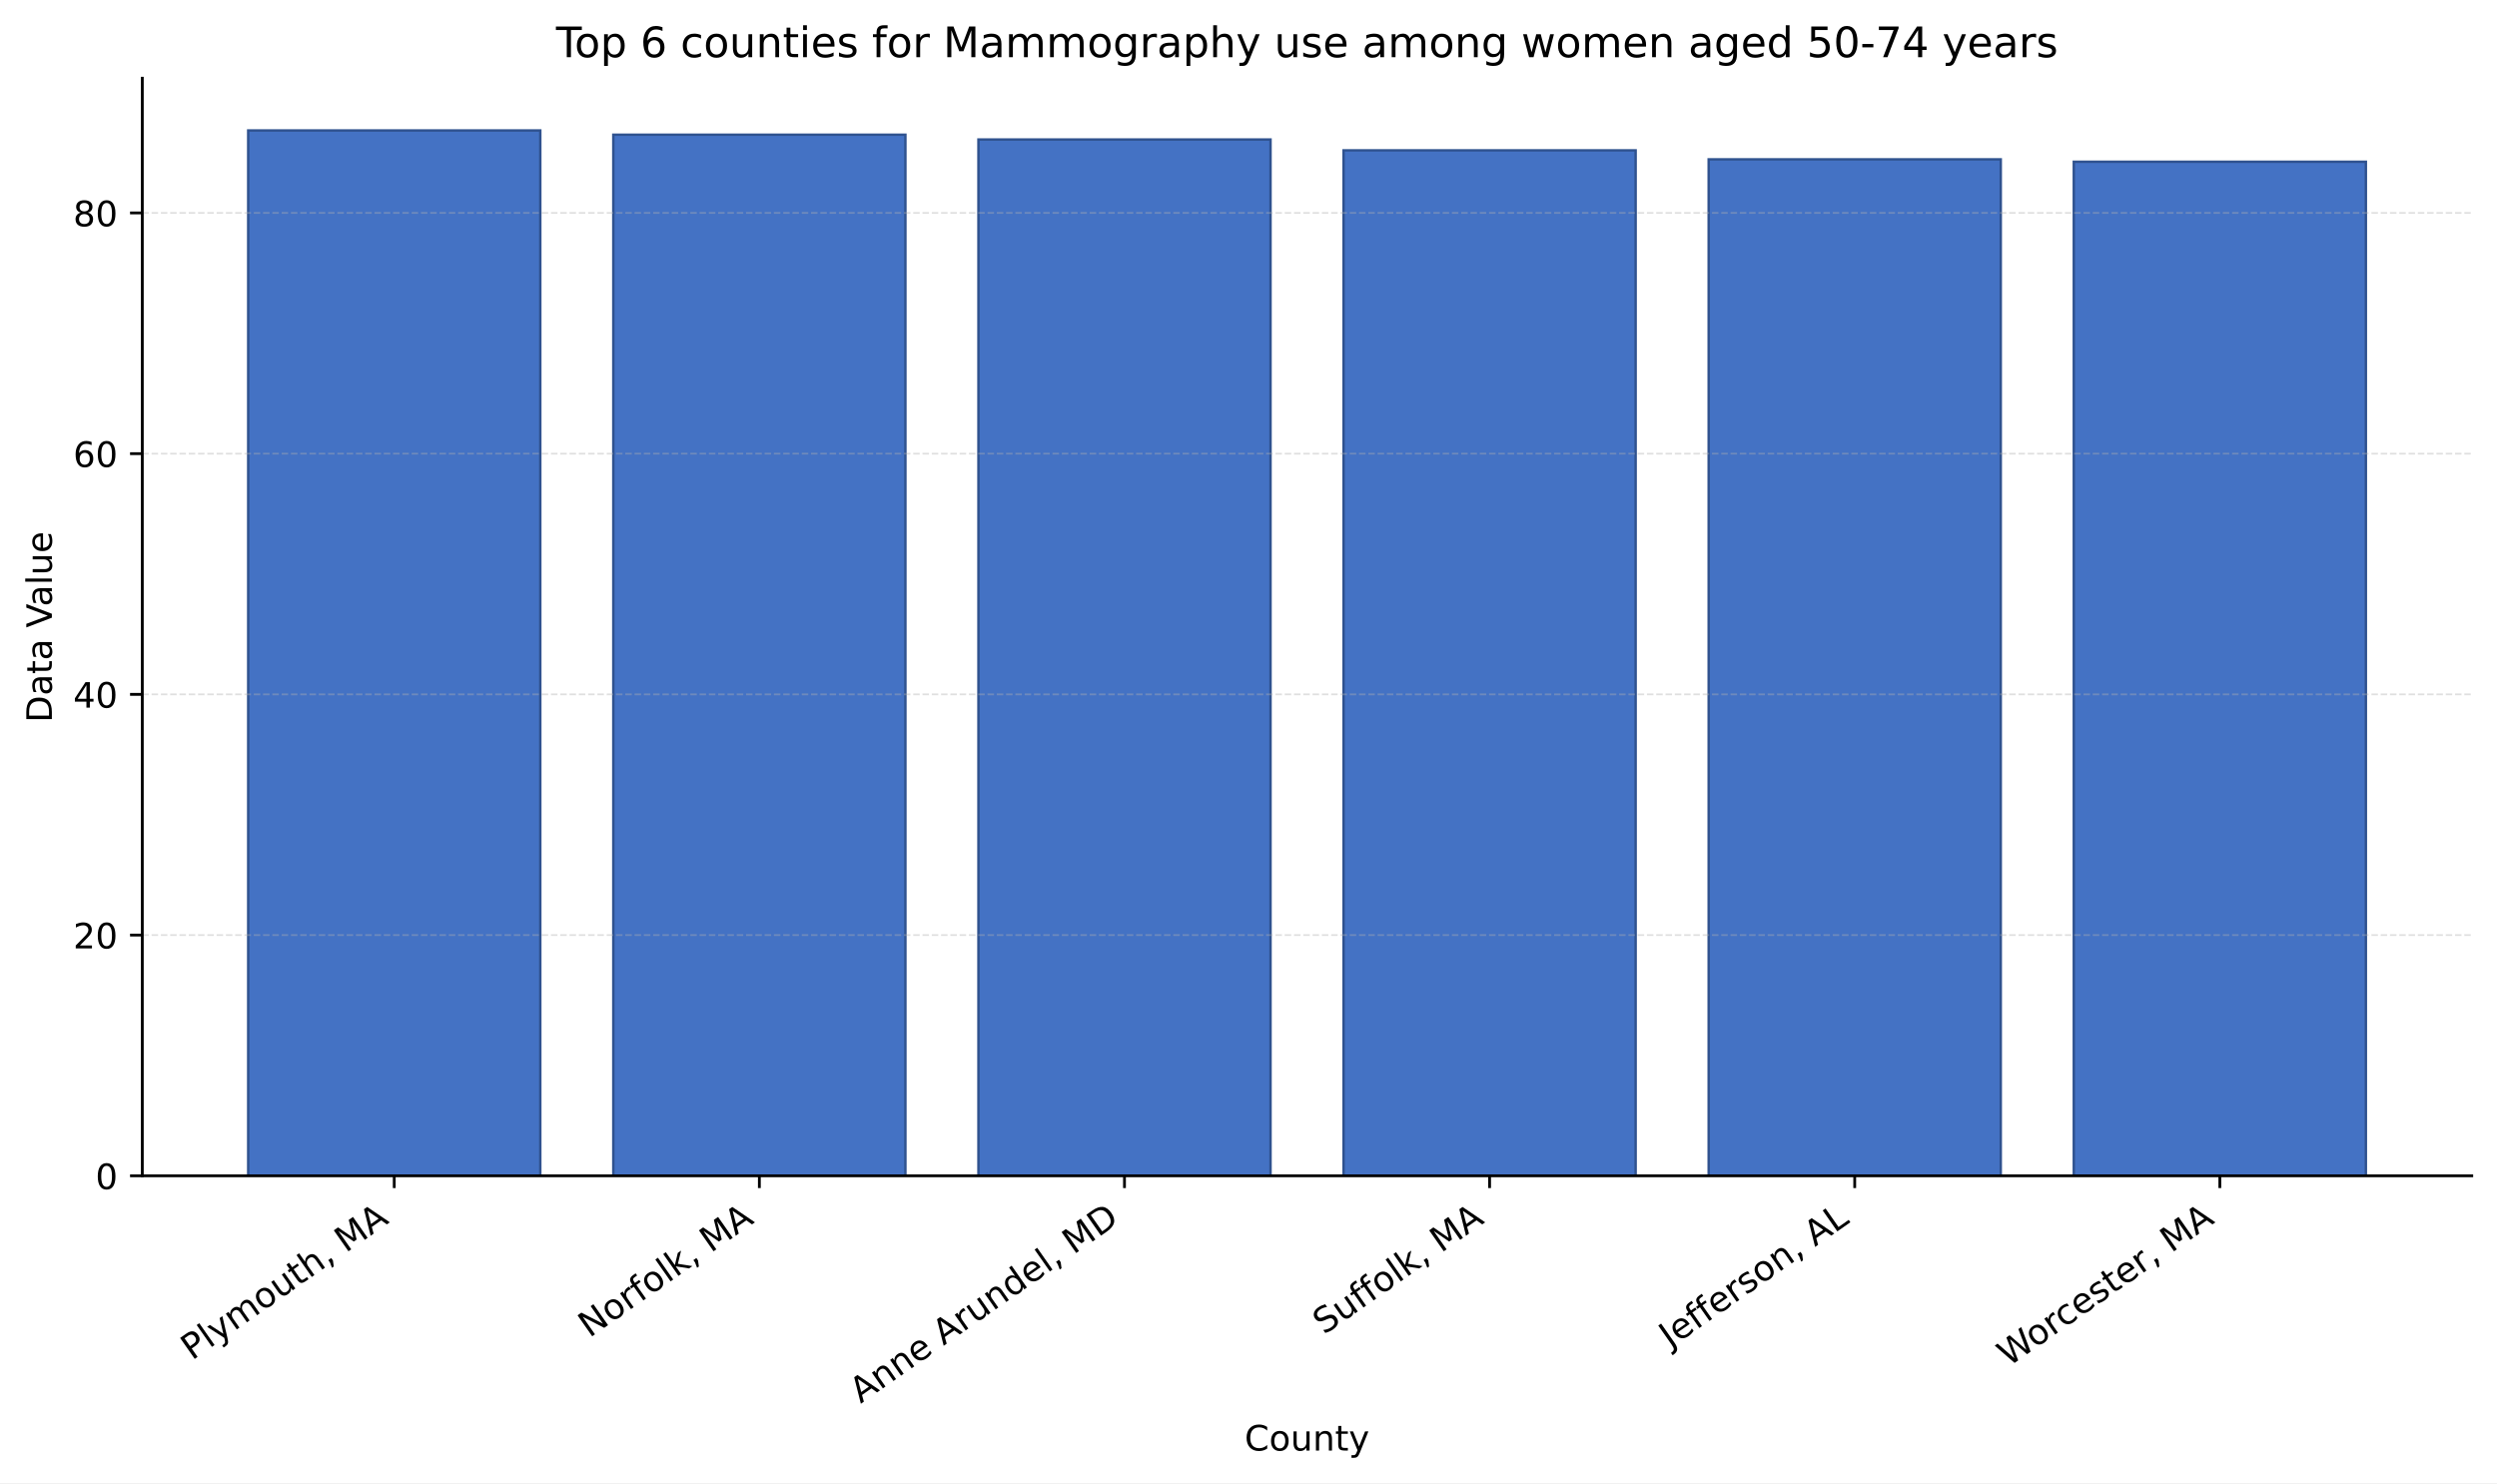
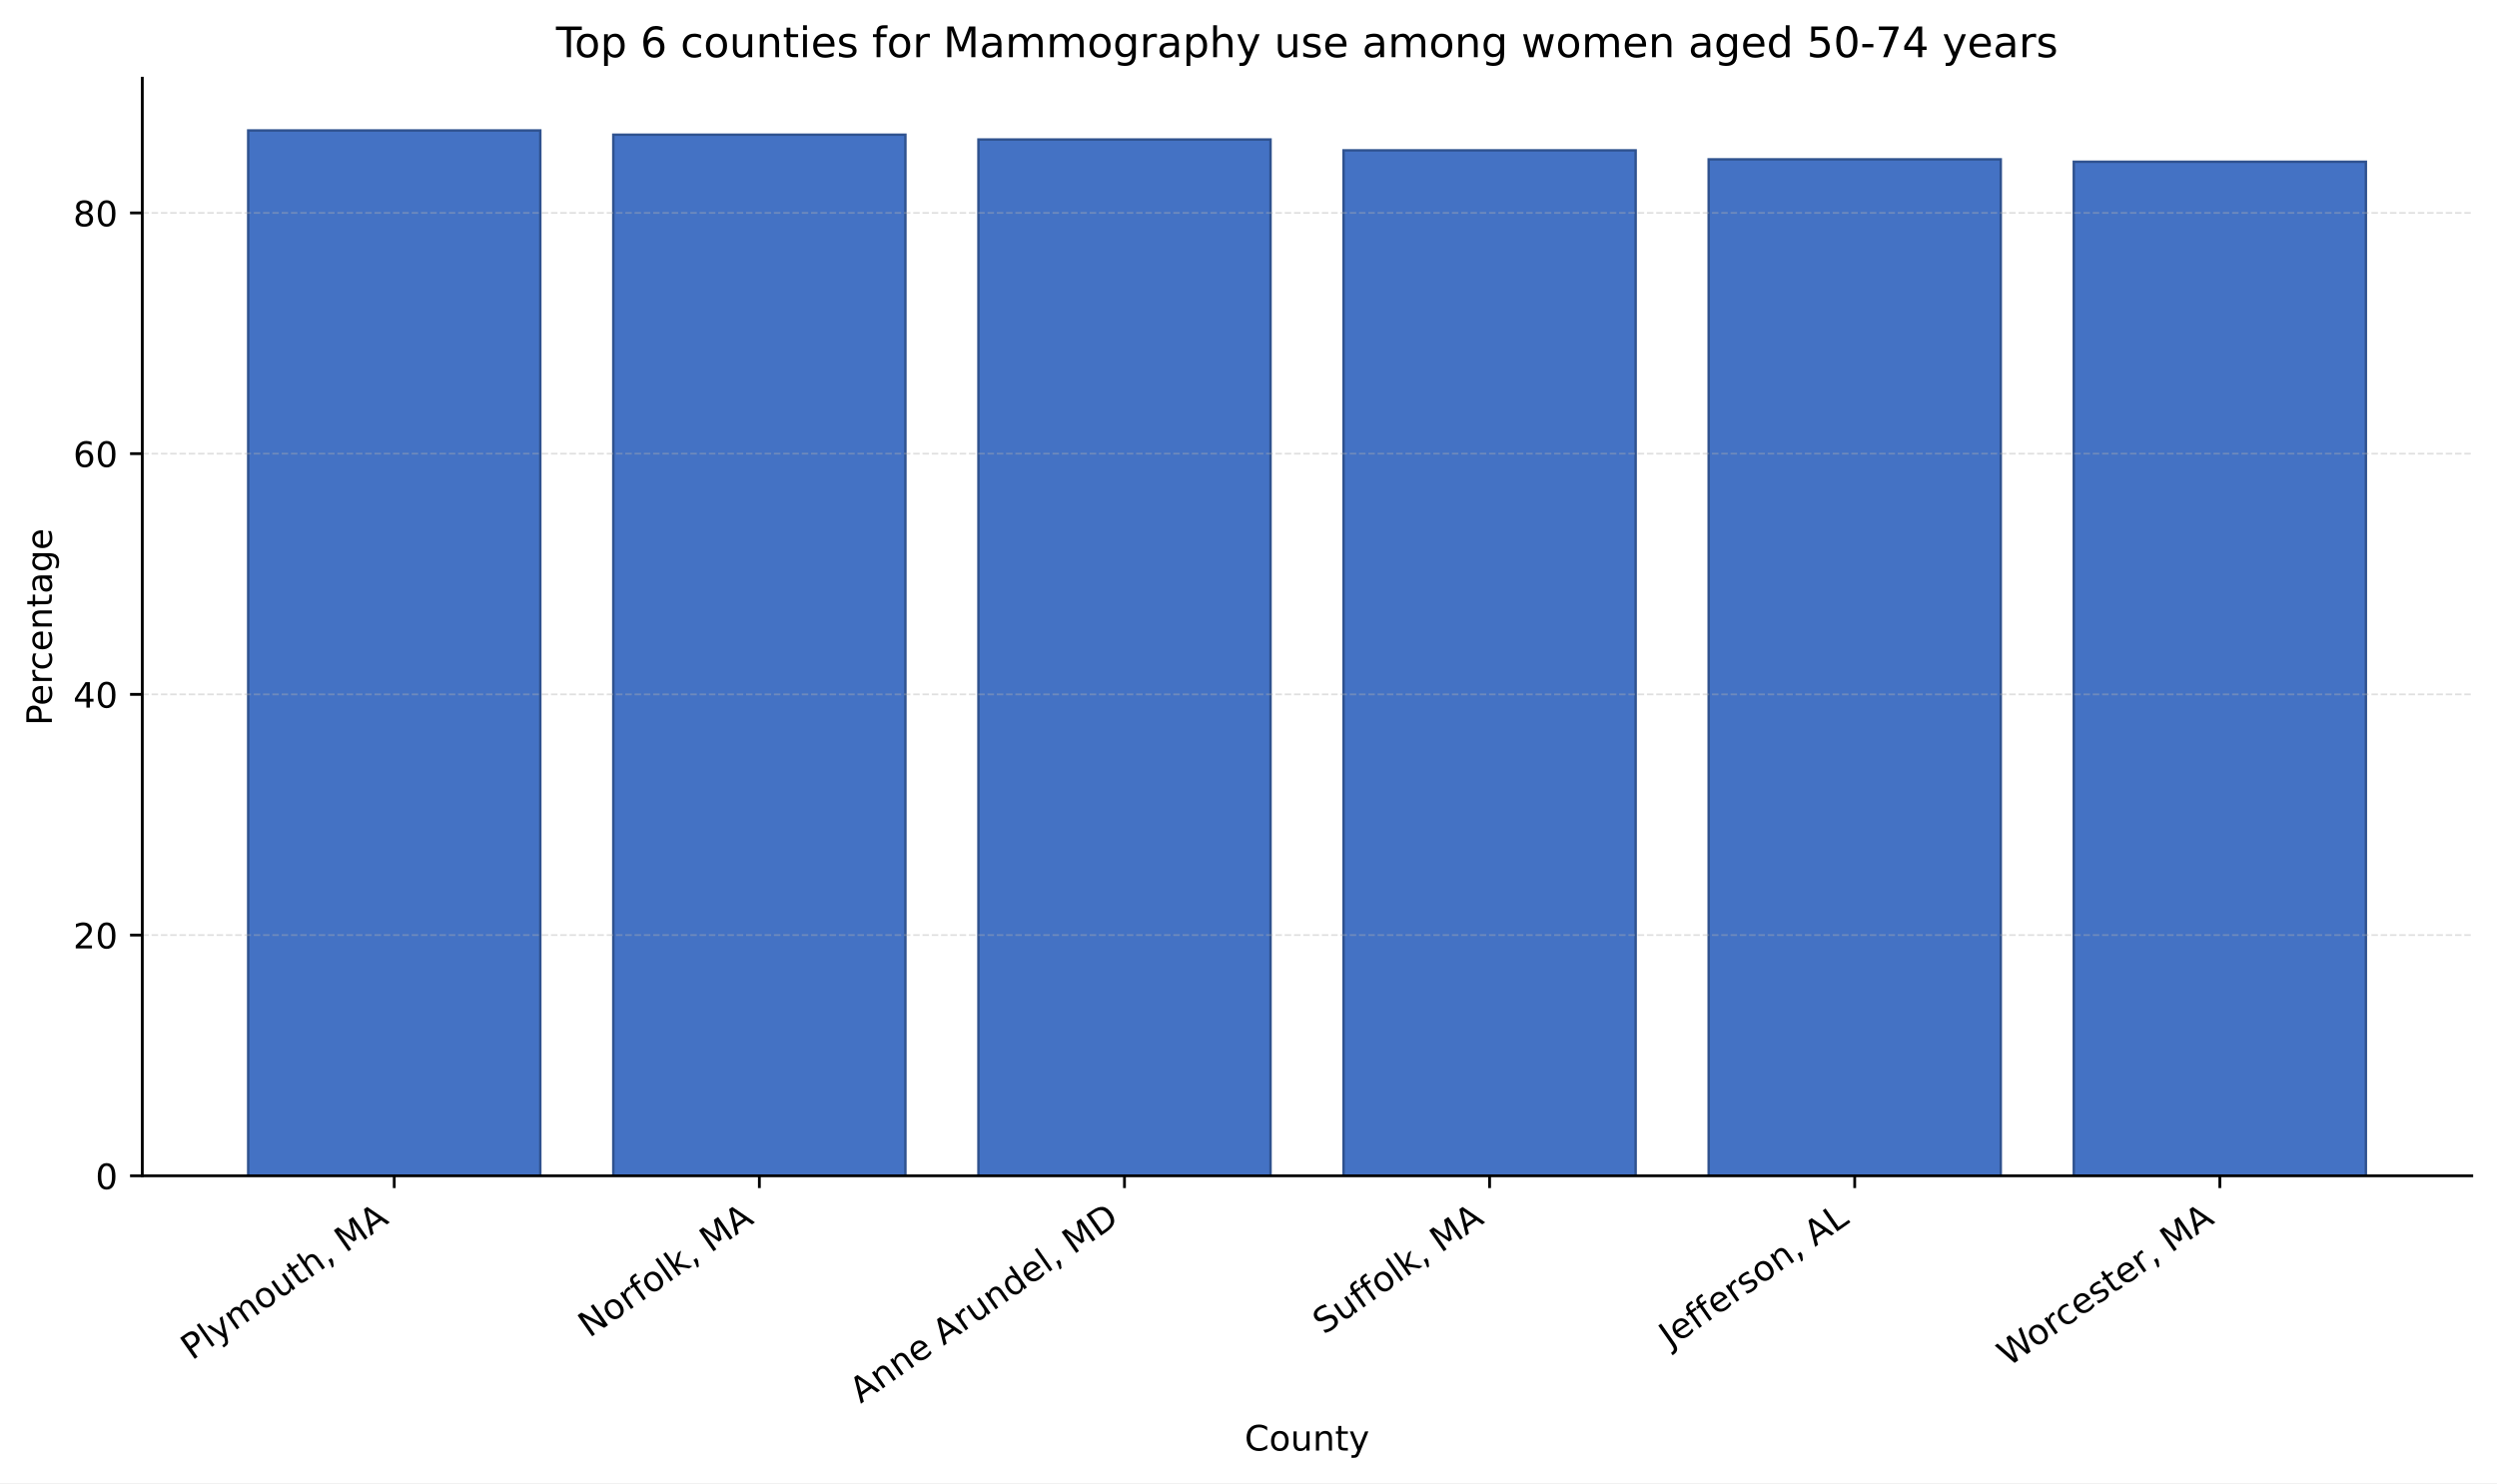
<svg xmlns="http://www.w3.org/2000/svg" xmlns:xlink="http://www.w3.org/1999/xlink" width="712.433pt" height="423.203pt" viewBox="0 0 712.433 423.203" version="1.1">
  <defs>
    <style type="text/css">*{stroke-linejoin: round; stroke-linecap: butt}</style>
  </defs>
  <g id="figure_1">
    <g id="patch_1">
      <path d="M 0 423.203  L 712.433 423.203  L 712.433 0  L 0 0  z " style="fill: #ffffff" />
    </g>
    <g id="axes_1">
      <g id="patch_2">
        <path d="M 40.603 335.524  L 705.233 335.524  L 705.233 22.318  L 40.603 22.318  z " style="fill: #ffffff" />
      </g>
      <g id="patch_3">
-         <path d="M 70.814 335.524  L 154.153 335.524  L 154.153 37.233  L 70.814 37.233  z " clip-path="url(#p10890df5ad)" style="fill: #4472c4; stroke: #2f528f; stroke-width: 0.7; stroke-linejoin: miter" />
+         <path d="M 70.814 335.524  L 154.153 335.524  L 154.153 37.233  L 70.814 37.233  z " clip-path="url(#p63ad82e904)" style="fill: #4472c4; stroke: #2f528f; stroke-width: 0.7; stroke-linejoin: miter" />
      </g>
      <g id="patch_4">
-         <path d="M 174.988 335.524  L 258.327 335.524  L 258.327 38.435  L 174.988 38.435  z " clip-path="url(#p10890df5ad)" style="fill: #4472c4; stroke: #2f528f; stroke-width: 0.7; stroke-linejoin: miter" />
+         <path d="M 174.988 335.524  L 258.327 335.524  L 258.327 38.435  L 174.988 38.435  z " clip-path="url(#p63ad82e904)" style="fill: #4472c4; stroke: #2f528f; stroke-width: 0.7; stroke-linejoin: miter" />
      </g>
      <g id="patch_5">
-         <path d="M 279.162 335.524  L 362.501 335.524  L 362.501 39.809  L 279.162 39.809  z " clip-path="url(#p10890df5ad)" style="fill: #4472c4; stroke: #2f528f; stroke-width: 0.7; stroke-linejoin: miter" />
+         <path d="M 279.162 335.524  L 362.501 335.524  L 362.501 39.809  L 279.162 39.809  z " clip-path="url(#p63ad82e904)" style="fill: #4472c4; stroke: #2f528f; stroke-width: 0.7; stroke-linejoin: miter" />
      </g>
      <g id="patch_6">
-         <path d="M 383.336 335.524  L 466.675 335.524  L 466.675 42.9  L 383.336 42.9  z " clip-path="url(#p10890df5ad)" style="fill: #4472c4; stroke: #2f528f; stroke-width: 0.7; stroke-linejoin: miter" />
+         <path d="M 383.336 335.524  L 466.675 335.524  L 466.675 42.9  L 383.336 42.9  z " clip-path="url(#p63ad82e904)" style="fill: #4472c4; stroke: #2f528f; stroke-width: 0.7; stroke-linejoin: miter" />
      </g>
      <g id="patch_7">
-         <path d="M 487.51 335.524  L 570.849 335.524  L 570.849 45.476  L 487.51 45.476  z " clip-path="url(#p10890df5ad)" style="fill: #4472c4; stroke: #2f528f; stroke-width: 0.7; stroke-linejoin: miter" />
+         <path d="M 487.51 335.524  L 570.849 335.524  L 570.849 45.476  L 487.51 45.476  z " clip-path="url(#p63ad82e904)" style="fill: #4472c4; stroke: #2f528f; stroke-width: 0.7; stroke-linejoin: miter" />
      </g>
      <g id="patch_8">
-         <path d="M 591.683 335.524  L 675.023 335.524  L 675.023 46.163  L 591.683 46.163  z " clip-path="url(#p10890df5ad)" style="fill: #4472c4; stroke: #2f528f; stroke-width: 0.7; stroke-linejoin: miter" />
+         <path d="M 591.683 335.524  L 675.023 335.524  L 675.023 46.163  L 591.683 46.163  z " clip-path="url(#p63ad82e904)" style="fill: #4472c4; stroke: #2f528f; stroke-width: 0.7; stroke-linejoin: miter" />
      </g>
      <g id="matplotlib.axis_1">
        <g id="xtick_1">
          <g id="line2d_1">
            <defs>
-               <path id="m0a471a55e9" d="M 0 0  L 0 3.5  " style="stroke: #000000; stroke-width: 0.8" />
+               <path id="mc2e331e386" d="M 0 0  L 0 3.5  " style="stroke: #000000; stroke-width: 0.8" />
            </defs>
            <g>
-               <use xlink:href="#m0a471a55e9" x="112.483" y="335.524" style="stroke: #000000; stroke-width: 0.8" />
+               <use xlink:href="#mc2e331e386" x="112.483" y="335.524" style="stroke: #000000; stroke-width: 0.8" />
            </g>
          </g>
          <g id="text_1">
            <g transform="translate(54.7637 388.329) rotate(-35) scale(0.1 -0.1)">
              <defs>
                <path id="DejaVuSans-50" d="M 1259 4147  L 1259 2394  L 2053 2394  Q 2494 2394 2734 2622  Q 2975 2850 2975 3272  Q 2975 3691 2734 3919  Q 2494 4147 2053 4147  L 1259 4147  z M 628 4666  L 2053 4666  Q 2838 4666 3239 4311  Q 3641 3956 3641 3272  Q 3641 2581 3239 2228  Q 2838 1875 2053 1875  L 1259 1875  L 1259 0  L 628 0  L 628 4666  z " transform="scale(0.015625)" />
                <path id="DejaVuSans-6c" d="M 603 4863  L 1178 4863  L 1178 0  L 603 0  L 603 4863  z " transform="scale(0.015625)" />
                <path id="DejaVuSans-79" d="M 2059 -325  Q 1816 -950 1584 -1140  Q 1353 -1331 966 -1331  L 506 -1331  L 506 -850  L 844 -850  Q 1081 -850 1212 -737  Q 1344 -625 1503 -206  L 1606 56  L 191 3500  L 800 3500  L 1894 763  L 2988 3500  L 3597 3500  L 2059 -325  z " transform="scale(0.015625)" />
                <path id="DejaVuSans-6d" d="M 3328 2828  Q 3544 3216 3844 3400  Q 4144 3584 4550 3584  Q 5097 3584 5394 3201  Q 5691 2819 5691 2113  L 5691 0  L 5113 0  L 5113 2094  Q 5113 2597 4934 2840  Q 4756 3084 4391 3084  Q 3944 3084 3684 2787  Q 3425 2491 3425 1978  L 3425 0  L 2847 0  L 2847 2094  Q 2847 2600 2669 2842  Q 2491 3084 2119 3084  Q 1678 3084 1418 2786  Q 1159 2488 1159 1978  L 1159 0  L 581 0  L 581 3500  L 1159 3500  L 1159 2956  Q 1356 3278 1631 3431  Q 1906 3584 2284 3584  Q 2666 3584 2933 3390  Q 3200 3197 3328 2828  z " transform="scale(0.015625)" />
                <path id="DejaVuSans-6f" d="M 1959 3097  Q 1497 3097 1228 2736  Q 959 2375 959 1747  Q 959 1119 1226 758  Q 1494 397 1959 397  Q 2419 397 2687 759  Q 2956 1122 2956 1747  Q 2956 2369 2687 2733  Q 2419 3097 1959 3097  z M 1959 3584  Q 2709 3584 3137 3096  Q 3566 2609 3566 1747  Q 3566 888 3137 398  Q 2709 -91 1959 -91  Q 1206 -91 779 398  Q 353 888 353 1747  Q 353 2609 779 3096  Q 1206 3584 1959 3584  z " transform="scale(0.015625)" />
                <path id="DejaVuSans-75" d="M 544 1381  L 544 3500  L 1119 3500  L 1119 1403  Q 1119 906 1312 657  Q 1506 409 1894 409  Q 2359 409 2629 706  Q 2900 1003 2900 1516  L 2900 3500  L 3475 3500  L 3475 0  L 2900 0  L 2900 538  Q 2691 219 2414 64  Q 2138 -91 1772 -91  Q 1169 -91 856 284  Q 544 659 544 1381  z M 1991 3584  L 1991 3584  z " transform="scale(0.015625)" />
                <path id="DejaVuSans-74" d="M 1172 4494  L 1172 3500  L 2356 3500  L 2356 3053  L 1172 3053  L 1172 1153  Q 1172 725 1289 603  Q 1406 481 1766 481  L 2356 481  L 2356 0  L 1766 0  Q 1100 0 847 248  Q 594 497 594 1153  L 594 3053  L 172 3053  L 172 3500  L 594 3500  L 594 4494  L 1172 4494  z " transform="scale(0.015625)" />
                <path id="DejaVuSans-68" d="M 3513 2113  L 3513 0  L 2938 0  L 2938 2094  Q 2938 2591 2744 2837  Q 2550 3084 2163 3084  Q 1697 3084 1428 2787  Q 1159 2491 1159 1978  L 1159 0  L 581 0  L 581 4863  L 1159 4863  L 1159 2956  Q 1366 3272 1645 3428  Q 1925 3584 2291 3584  Q 2894 3584 3203 3211  Q 3513 2838 3513 2113  z " transform="scale(0.015625)" />
                <path id="DejaVuSans-2c" d="M 750 794  L 1409 794  L 1409 256  L 897 -744  L 494 -744  L 750 256  L 750 794  z " transform="scale(0.015625)" />
                <path id="DejaVuSans-20" transform="scale(0.015625)" />
                <path id="DejaVuSans-4d" d="M 628 4666  L 1569 4666  L 2759 1491  L 3956 4666  L 4897 4666  L 4897 0  L 4281 0  L 4281 4097  L 3078 897  L 2444 897  L 1241 4097  L 1241 0  L 628 0  L 628 4666  z " transform="scale(0.015625)" />
                <path id="DejaVuSans-41" d="M 2188 4044  L 1331 1722  L 3047 1722  L 2188 4044  z M 1831 4666  L 2547 4666  L 4325 0  L 3669 0  L 3244 1197  L 1141 1197  L 716 0  L 50 0  L 1831 4666  z " transform="scale(0.015625)" />
              </defs>
              <use xlink:href="#DejaVuSans-50" />
              <use xlink:href="#DejaVuSans-6c" transform="translate(60.30273 0)" />
              <use xlink:href="#DejaVuSans-79" transform="translate(88.08594 0)" />
              <use xlink:href="#DejaVuSans-6d" transform="translate(147.2656 0)" />
              <use xlink:href="#DejaVuSans-6f" transform="translate(244.6777 0)" />
              <use xlink:href="#DejaVuSans-75" transform="translate(305.8594 0)" />
              <use xlink:href="#DejaVuSans-74" transform="translate(369.2383 0)" />
              <use xlink:href="#DejaVuSans-68" transform="translate(408.4473 0)" />
              <use xlink:href="#DejaVuSans-2c" transform="translate(471.8262 0)" />
              <use xlink:href="#DejaVuSans-20" transform="translate(503.6133 0)" />
              <use xlink:href="#DejaVuSans-4d" transform="translate(535.4004 0)" />
              <use xlink:href="#DejaVuSans-41" transform="translate(621.6797 0)" />
            </g>
          </g>
        </g>
        <g id="xtick_2">
          <g id="line2d_2">
            <g>
-               <use xlink:href="#m0a471a55e9" x="216.657" y="335.524" style="stroke: #000000; stroke-width: 0.8" />
+               <use xlink:href="#mc2e331e386" x="216.657" y="335.524" style="stroke: #000000; stroke-width: 0.8" />
            </g>
          </g>
          <g id="text_2">
            <g transform="translate(168.1634 381.8691) rotate(-35) scale(0.1 -0.1)">
              <defs>
                <path id="DejaVuSans-4e" d="M 628 4666  L 1478 4666  L 3547 763  L 3547 4666  L 4159 4666  L 4159 0  L 3309 0  L 1241 3903  L 1241 0  L 628 0  L 628 4666  z " transform="scale(0.015625)" />
                <path id="DejaVuSans-72" d="M 2631 2963  Q 2534 3019 2420 3045  Q 2306 3072 2169 3072  Q 1681 3072 1420 2755  Q 1159 2438 1159 1844  L 1159 0  L 581 0  L 581 3500  L 1159 3500  L 1159 2956  Q 1341 3275 1631 3429  Q 1922 3584 2338 3584  Q 2397 3584 2469 3576  Q 2541 3569 2628 3553  L 2631 2963  z " transform="scale(0.015625)" />
                <path id="DejaVuSans-66" d="M 2375 4863  L 2375 4384  L 1825 4384  Q 1516 4384 1395 4259  Q 1275 4134 1275 3809  L 1275 3500  L 2222 3500  L 2222 3053  L 1275 3053  L 1275 0  L 697 0  L 697 3053  L 147 3053  L 147 3500  L 697 3500  L 697 3744  Q 697 4328 969 4595  Q 1241 4863 1831 4863  L 2375 4863  z " transform="scale(0.015625)" />
                <path id="DejaVuSans-6b" d="M 581 4863  L 1159 4863  L 1159 1991  L 2875 3500  L 3609 3500  L 1753 1863  L 3688 0  L 2938 0  L 1159 1709  L 1159 0  L 581 0  L 581 4863  z " transform="scale(0.015625)" />
              </defs>
              <use xlink:href="#DejaVuSans-4e" />
              <use xlink:href="#DejaVuSans-6f" transform="translate(74.80469 0)" />
              <use xlink:href="#DejaVuSans-72" transform="translate(135.9863 0)" />
              <use xlink:href="#DejaVuSans-66" transform="translate(177.0996 0)" />
              <use xlink:href="#DejaVuSans-6f" transform="translate(212.3047 0)" />
              <use xlink:href="#DejaVuSans-6c" transform="translate(273.4863 0)" />
              <use xlink:href="#DejaVuSans-6b" transform="translate(301.2695 0)" />
              <use xlink:href="#DejaVuSans-2c" transform="translate(359.1797 0)" />
              <use xlink:href="#DejaVuSans-20" transform="translate(390.9668 0)" />
              <use xlink:href="#DejaVuSans-4d" transform="translate(422.7539 0)" />
              <use xlink:href="#DejaVuSans-41" transform="translate(509.0332 0)" />
            </g>
          </g>
        </g>
        <g id="xtick_3">
          <g id="line2d_3">
            <g>
-               <use xlink:href="#m0a471a55e9" x="320.831" y="335.524" style="stroke: #000000; stroke-width: 0.8" />
+               <use xlink:href="#mc2e331e386" x="320.831" y="335.524" style="stroke: #000000; stroke-width: 0.8" />
            </g>
          </g>
          <g id="text_3">
            <g transform="translate(245.5562 400.6214) rotate(-35) scale(0.1 -0.1)">
              <defs>
                <path id="DejaVuSans-6e" d="M 3513 2113  L 3513 0  L 2938 0  L 2938 2094  Q 2938 2591 2744 2837  Q 2550 3084 2163 3084  Q 1697 3084 1428 2787  Q 1159 2491 1159 1978  L 1159 0  L 581 0  L 581 3500  L 1159 3500  L 1159 2956  Q 1366 3272 1645 3428  Q 1925 3584 2291 3584  Q 2894 3584 3203 3211  Q 3513 2838 3513 2113  z " transform="scale(0.015625)" />
                <path id="DejaVuSans-65" d="M 3597 1894  L 3597 1613  L 953 1613  Q 991 1019 1311 708  Q 1631 397 2203 397  Q 2534 397 2845 478  Q 3156 559 3463 722  L 3463 178  Q 3153 47 2828 -22  Q 2503 -91 2169 -91  Q 1331 -91 842 396  Q 353 884 353 1716  Q 353 2575 817 3079  Q 1281 3584 2069 3584  Q 2775 3584 3186 3129  Q 3597 2675 3597 1894  z M 3022 2063  Q 3016 2534 2758 2815  Q 2500 3097 2075 3097  Q 1594 3097 1305 2825  Q 1016 2553 972 2059  L 3022 2063  z " transform="scale(0.015625)" />
                <path id="DejaVuSans-64" d="M 2906 2969  L 2906 4863  L 3481 4863  L 3481 0  L 2906 0  L 2906 525  Q 2725 213 2448 61  Q 2172 -91 1784 -91  Q 1150 -91 751 415  Q 353 922 353 1747  Q 353 2572 751 3078  Q 1150 3584 1784 3584  Q 2172 3584 2448 3432  Q 2725 3281 2906 2969  z M 947 1747  Q 947 1113 1208 752  Q 1469 391 1925 391  Q 2381 391 2643 752  Q 2906 1113 2906 1747  Q 2906 2381 2643 2742  Q 2381 3103 1925 3103  Q 1469 3103 1208 2742  Q 947 2381 947 1747  z " transform="scale(0.015625)" />
                <path id="DejaVuSans-44" d="M 1259 4147  L 1259 519  L 2022 519  Q 2988 519 3436 956  Q 3884 1394 3884 2338  Q 3884 3275 3436 3711  Q 2988 4147 2022 4147  L 1259 4147  z M 628 4666  L 1925 4666  Q 3281 4666 3915 4102  Q 4550 3538 4550 2338  Q 4550 1131 3912 565  Q 3275 0 1925 0  L 628 0  L 628 4666  z " transform="scale(0.015625)" />
              </defs>
              <use xlink:href="#DejaVuSans-41" />
              <use xlink:href="#DejaVuSans-6e" transform="translate(68.4082 0)" />
              <use xlink:href="#DejaVuSans-6e" transform="translate(131.7871 0)" />
              <use xlink:href="#DejaVuSans-65" transform="translate(195.166 0)" />
              <use xlink:href="#DejaVuSans-20" transform="translate(256.6895 0)" />
              <use xlink:href="#DejaVuSans-41" transform="translate(288.4766 0)" />
              <use xlink:href="#DejaVuSans-72" transform="translate(356.8848 0)" />
              <use xlink:href="#DejaVuSans-75" transform="translate(397.998 0)" />
              <use xlink:href="#DejaVuSans-6e" transform="translate(461.377 0)" />
              <use xlink:href="#DejaVuSans-64" transform="translate(524.7559 0)" />
              <use xlink:href="#DejaVuSans-65" transform="translate(588.2324 0)" />
              <use xlink:href="#DejaVuSans-6c" transform="translate(649.7559 0)" />
              <use xlink:href="#DejaVuSans-2c" transform="translate(677.5391 0)" />
              <use xlink:href="#DejaVuSans-20" transform="translate(709.3262 0)" />
              <use xlink:href="#DejaVuSans-4d" transform="translate(741.1133 0)" />
              <use xlink:href="#DejaVuSans-44" transform="translate(827.3926 0)" />
            </g>
          </g>
        </g>
        <g id="xtick_4">
          <g id="line2d_4">
            <g>
-               <use xlink:href="#m0a471a55e9" x="425.005" y="335.524" style="stroke: #000000; stroke-width: 0.8" />
+               <use xlink:href="#mc2e331e386" x="425.005" y="335.524" style="stroke: #000000; stroke-width: 0.8" />
            </g>
          </g>
          <g id="text_4">
            <g transform="translate(377.7439 381.006) rotate(-35) scale(0.1 -0.1)">
              <defs>
                <path id="DejaVuSans-53" d="M 3425 4513  L 3425 3897  Q 3066 4069 2747 4153  Q 2428 4238 2131 4238  Q 1616 4238 1336 4038  Q 1056 3838 1056 3469  Q 1056 3159 1242 3001  Q 1428 2844 1947 2747  L 2328 2669  Q 3034 2534 3370 2195  Q 3706 1856 3706 1288  Q 3706 609 3251 259  Q 2797 -91 1919 -91  Q 1588 -91 1214 -16  Q 841 59 441 206  L 441 856  Q 825 641 1194 531  Q 1563 422 1919 422  Q 2459 422 2753 634  Q 3047 847 3047 1241  Q 3047 1584 2836 1778  Q 2625 1972 2144 2069  L 1759 2144  Q 1053 2284 737 2584  Q 422 2884 422 3419  Q 422 4038 858 4394  Q 1294 4750 2059 4750  Q 2388 4750 2728 4690  Q 3069 4631 3425 4513  z " transform="scale(0.015625)" />
              </defs>
              <use xlink:href="#DejaVuSans-53" />
              <use xlink:href="#DejaVuSans-75" transform="translate(63.47656 0)" />
              <use xlink:href="#DejaVuSans-66" transform="translate(126.8555 0)" />
              <use xlink:href="#DejaVuSans-66" transform="translate(162.0605 0)" />
              <use xlink:href="#DejaVuSans-6f" transform="translate(197.2656 0)" />
              <use xlink:href="#DejaVuSans-6c" transform="translate(258.4473 0)" />
              <use xlink:href="#DejaVuSans-6b" transform="translate(286.2305 0)" />
              <use xlink:href="#DejaVuSans-2c" transform="translate(344.1406 0)" />
              <use xlink:href="#DejaVuSans-20" transform="translate(375.9277 0)" />
              <use xlink:href="#DejaVuSans-4d" transform="translate(407.7148 0)" />
              <use xlink:href="#DejaVuSans-41" transform="translate(493.9941 0)" />
            </g>
          </g>
        </g>
        <g id="xtick_5">
          <g id="line2d_5">
            <g>
-               <use xlink:href="#m0a471a55e9" x="529.179" y="335.524" style="stroke: #000000; stroke-width: 0.8" />
+               <use xlink:href="#mc2e331e386" x="529.179" y="335.524" style="stroke: #000000; stroke-width: 0.8" />
            </g>
          </g>
          <g id="text_5">
            <g transform="translate(476.5089 384.7934) rotate(-35) scale(0.1 -0.1)">
              <defs>
                <path id="DejaVuSans-4a" d="M 628 4666  L 1259 4666  L 1259 325  Q 1259 -519 939 -900  Q 619 -1281 -91 -1281  L -331 -1281  L -331 -750  L -134 -750  Q 284 -750 456 -515  Q 628 -281 628 325  L 628 4666  z " transform="scale(0.015625)" />
                <path id="DejaVuSans-73" d="M 2834 3397  L 2834 2853  Q 2591 2978 2328 3040  Q 2066 3103 1784 3103  Q 1356 3103 1142 2972  Q 928 2841 928 2578  Q 928 2378 1081 2264  Q 1234 2150 1697 2047  L 1894 2003  Q 2506 1872 2764 1633  Q 3022 1394 3022 966  Q 3022 478 2636 193  Q 2250 -91 1575 -91  Q 1294 -91 989 -36  Q 684 19 347 128  L 347 722  Q 666 556 975 473  Q 1284 391 1588 391  Q 1994 391 2212 530  Q 2431 669 2431 922  Q 2431 1156 2273 1281  Q 2116 1406 1581 1522  L 1381 1569  Q 847 1681 609 1914  Q 372 2147 372 2553  Q 372 3047 722 3315  Q 1072 3584 1716 3584  Q 2034 3584 2315 3537  Q 2597 3491 2834 3397  z " transform="scale(0.015625)" />
                <path id="DejaVuSans-4c" d="M 628 4666  L 1259 4666  L 1259 531  L 3531 531  L 3531 0  L 628 0  L 628 4666  z " transform="scale(0.015625)" />
              </defs>
              <use xlink:href="#DejaVuSans-4a" />
              <use xlink:href="#DejaVuSans-65" transform="translate(29.49219 0)" />
              <use xlink:href="#DejaVuSans-66" transform="translate(91.01562 0)" />
              <use xlink:href="#DejaVuSans-66" transform="translate(126.2207 0)" />
              <use xlink:href="#DejaVuSans-65" transform="translate(161.4258 0)" />
              <use xlink:href="#DejaVuSans-72" transform="translate(222.9492 0)" />
              <use xlink:href="#DejaVuSans-73" transform="translate(264.0625 0)" />
              <use xlink:href="#DejaVuSans-6f" transform="translate(316.1621 0)" />
              <use xlink:href="#DejaVuSans-6e" transform="translate(377.3438 0)" />
              <use xlink:href="#DejaVuSans-2c" transform="translate(440.7227 0)" />
              <use xlink:href="#DejaVuSans-20" transform="translate(472.5098 0)" />
              <use xlink:href="#DejaVuSans-41" transform="translate(504.2969 0)" />
              <use xlink:href="#DejaVuSans-4c" transform="translate(572.7051 0)" />
            </g>
          </g>
        </g>
        <g id="xtick_6">
          <g id="line2d_6">
            <g>
-               <use xlink:href="#m0a471a55e9" x="633.353" y="335.524" style="stroke: #000000; stroke-width: 0.8" />
+               <use xlink:href="#mc2e331e386" x="633.353" y="335.524" style="stroke: #000000; stroke-width: 0.8" />
            </g>
          </g>
          <g id="text_6">
            <g transform="translate(573.0379 390.1465) rotate(-35) scale(0.1 -0.1)">
              <defs>
                <path id="DejaVuSans-57" d="M 213 4666  L 850 4666  L 1831 722  L 2809 4666  L 3519 4666  L 4500 722  L 5478 4666  L 6119 4666  L 4947 0  L 4153 0  L 3169 4050  L 2175 0  L 1381 0  L 213 4666  z " transform="scale(0.015625)" />
                <path id="DejaVuSans-63" d="M 3122 3366  L 3122 2828  Q 2878 2963 2633 3030  Q 2388 3097 2138 3097  Q 1578 3097 1268 2742  Q 959 2388 959 1747  Q 959 1106 1268 751  Q 1578 397 2138 397  Q 2388 397 2633 464  Q 2878 531 3122 666  L 3122 134  Q 2881 22 2623 -34  Q 2366 -91 2075 -91  Q 1284 -91 818 406  Q 353 903 353 1747  Q 353 2603 823 3093  Q 1294 3584 2113 3584  Q 2378 3584 2631 3529  Q 2884 3475 3122 3366  z " transform="scale(0.015625)" />
              </defs>
              <use xlink:href="#DejaVuSans-57" />
              <use xlink:href="#DejaVuSans-6f" transform="translate(93.00195 0)" />
              <use xlink:href="#DejaVuSans-72" transform="translate(154.1836 0)" />
              <use xlink:href="#DejaVuSans-63" transform="translate(193.0469 0)" />
              <use xlink:href="#DejaVuSans-65" transform="translate(248.0273 0)" />
              <use xlink:href="#DejaVuSans-73" transform="translate(309.5508 0)" />
              <use xlink:href="#DejaVuSans-74" transform="translate(361.6504 0)" />
              <use xlink:href="#DejaVuSans-65" transform="translate(400.8594 0)" />
              <use xlink:href="#DejaVuSans-72" transform="translate(462.3828 0)" />
              <use xlink:href="#DejaVuSans-2c" transform="translate(503.4961 0)" />
              <use xlink:href="#DejaVuSans-20" transform="translate(535.2832 0)" />
              <use xlink:href="#DejaVuSans-4d" transform="translate(567.0703 0)" />
              <use xlink:href="#DejaVuSans-41" transform="translate(653.3496 0)" />
            </g>
          </g>
        </g>
        <g id="text_7">
          <g transform="translate(355.1103 413.9234) scale(0.1 -0.1)">
            <defs>
              <path id="DejaVuSans-43" d="M 4122 4306  L 4122 3641  Q 3803 3938 3442 4084  Q 3081 4231 2675 4231  Q 1875 4231 1450 3742  Q 1025 3253 1025 2328  Q 1025 1406 1450 917  Q 1875 428 2675 428  Q 3081 428 3442 575  Q 3803 722 4122 1019  L 4122 359  Q 3791 134 3420 21  Q 3050 -91 2638 -91  Q 1578 -91 968 557  Q 359 1206 359 2328  Q 359 3453 968 4101  Q 1578 4750 2638 4750  Q 3056 4750 3426 4639  Q 3797 4528 4122 4306  z " transform="scale(0.015625)" />
            </defs>
            <use xlink:href="#DejaVuSans-43" />
            <use xlink:href="#DejaVuSans-6f" transform="translate(69.82422 0)" />
            <use xlink:href="#DejaVuSans-75" transform="translate(131.0059 0)" />
            <use xlink:href="#DejaVuSans-6e" transform="translate(194.3848 0)" />
            <use xlink:href="#DejaVuSans-74" transform="translate(257.7637 0)" />
            <use xlink:href="#DejaVuSans-79" transform="translate(296.9727 0)" />
          </g>
        </g>
      </g>
      <g id="matplotlib.axis_2">
        <g id="ytick_1">
          <g id="line2d_7">
-             <path d="M 40.603 335.524  L 705.233 335.524  " clip-path="url(#p10890df5ad)" style="fill: none; stroke-dasharray: 1.85,0.8; stroke-dashoffset: 0; stroke: #b0b0b0; stroke-opacity: 0.4; stroke-width: 0.5" />
+             <path d="M 40.603 335.524  L 705.233 335.524  " clip-path="url(#p63ad82e904)" style="fill: none; stroke-dasharray: 1.85,0.8; stroke-dashoffset: 0; stroke: #b0b0b0; stroke-opacity: 0.4; stroke-width: 0.5" />
          </g>
          <g id="line2d_8">
            <defs>
-               <path id="mc160044536" d="M 0 0  L -3.5 0  " style="stroke: #000000; stroke-width: 0.8" />
+               <path id="m7b4e54b204" d="M 0 0  L -3.5 0  " style="stroke: #000000; stroke-width: 0.8" />
            </defs>
            <g>
-               <use xlink:href="#mc160044536" x="40.603" y="335.524" style="stroke: #000000; stroke-width: 0.8" />
+               <use xlink:href="#m7b4e54b204" x="40.603" y="335.524" style="stroke: #000000; stroke-width: 0.8" />
            </g>
          </g>
          <g id="text_8">
            <g transform="translate(27.24063 339.3235) scale(0.1 -0.1)">
              <defs>
                <path id="DejaVuSans-30" d="M 2034 4250  Q 1547 4250 1301 3770  Q 1056 3291 1056 2328  Q 1056 1369 1301 889  Q 1547 409 2034 409  Q 2525 409 2770 889  Q 3016 1369 3016 2328  Q 3016 3291 2770 3770  Q 2525 4250 2034 4250  z M 2034 4750  Q 2819 4750 3233 4129  Q 3647 3509 3647 2328  Q 3647 1150 3233 529  Q 2819 -91 2034 -91  Q 1250 -91 836 529  Q 422 1150 422 2328  Q 422 3509 836 4129  Q 1250 4750 2034 4750  z " transform="scale(0.015625)" />
              </defs>
              <use xlink:href="#DejaVuSans-30" />
            </g>
          </g>
        </g>
        <g id="ytick_2">
          <g id="line2d_9">
-             <path d="M 40.603 266.833  L 705.233 266.833  " clip-path="url(#p10890df5ad)" style="fill: none; stroke-dasharray: 1.85,0.8; stroke-dashoffset: 0; stroke: #b0b0b0; stroke-opacity: 0.4; stroke-width: 0.5" />
+             <path d="M 40.603 266.833  L 705.233 266.833  " clip-path="url(#p63ad82e904)" style="fill: none; stroke-dasharray: 1.85,0.8; stroke-dashoffset: 0; stroke: #b0b0b0; stroke-opacity: 0.4; stroke-width: 0.5" />
          </g>
          <g id="line2d_10">
            <g>
-               <use xlink:href="#mc160044536" x="40.603" y="266.833" style="stroke: #000000; stroke-width: 0.8" />
+               <use xlink:href="#m7b4e54b204" x="40.603" y="266.833" style="stroke: #000000; stroke-width: 0.8" />
            </g>
          </g>
          <g id="text_9">
            <g transform="translate(20.87813 270.6323) scale(0.1 -0.1)">
              <defs>
                <path id="DejaVuSans-32" d="M 1228 531  L 3431 531  L 3431 0  L 469 0  L 469 531  Q 828 903 1448 1529  Q 2069 2156 2228 2338  Q 2531 2678 2651 2914  Q 2772 3150 2772 3378  Q 2772 3750 2511 3984  Q 2250 4219 1831 4219  Q 1534 4219 1204 4116  Q 875 4013 500 3803  L 500 4441  Q 881 4594 1212 4672  Q 1544 4750 1819 4750  Q 2544 4750 2975 4387  Q 3406 4025 3406 3419  Q 3406 3131 3298 2873  Q 3191 2616 2906 2266  Q 2828 2175 2409 1742  Q 1991 1309 1228 531  z " transform="scale(0.015625)" />
              </defs>
              <use xlink:href="#DejaVuSans-32" />
              <use xlink:href="#DejaVuSans-30" transform="translate(63.62305 0)" />
            </g>
          </g>
        </g>
        <g id="ytick_3">
          <g id="line2d_11">
-             <path d="M 40.603 198.142  L 705.233 198.142  " clip-path="url(#p10890df5ad)" style="fill: none; stroke-dasharray: 1.85,0.8; stroke-dashoffset: 0; stroke: #b0b0b0; stroke-opacity: 0.4; stroke-width: 0.5" />
+             <path d="M 40.603 198.142  L 705.233 198.142  " clip-path="url(#p63ad82e904)" style="fill: none; stroke-dasharray: 1.85,0.8; stroke-dashoffset: 0; stroke: #b0b0b0; stroke-opacity: 0.4; stroke-width: 0.5" />
          </g>
          <g id="line2d_12">
            <g>
-               <use xlink:href="#mc160044536" x="40.603" y="198.142" style="stroke: #000000; stroke-width: 0.8" />
+               <use xlink:href="#m7b4e54b204" x="40.603" y="198.142" style="stroke: #000000; stroke-width: 0.8" />
            </g>
          </g>
          <g id="text_10">
            <g transform="translate(20.87813 201.9411) scale(0.1 -0.1)">
              <defs>
                <path id="DejaVuSans-34" d="M 2419 4116  L 825 1625  L 2419 1625  L 2419 4116  z M 2253 4666  L 3047 4666  L 3047 1625  L 3713 1625  L 3713 1100  L 3047 1100  L 3047 0  L 2419 0  L 2419 1100  L 313 1100  L 313 1709  L 2253 4666  z " transform="scale(0.015625)" />
              </defs>
              <use xlink:href="#DejaVuSans-34" />
              <use xlink:href="#DejaVuSans-30" transform="translate(63.62305 0)" />
            </g>
          </g>
        </g>
        <g id="ytick_4">
          <g id="line2d_13">
-             <path d="M 40.603 129.451  L 705.233 129.451  " clip-path="url(#p10890df5ad)" style="fill: none; stroke-dasharray: 1.85,0.8; stroke-dashoffset: 0; stroke: #b0b0b0; stroke-opacity: 0.4; stroke-width: 0.5" />
+             <path d="M 40.603 129.451  L 705.233 129.451  " clip-path="url(#p63ad82e904)" style="fill: none; stroke-dasharray: 1.85,0.8; stroke-dashoffset: 0; stroke: #b0b0b0; stroke-opacity: 0.4; stroke-width: 0.5" />
          </g>
          <g id="line2d_14">
            <g>
-               <use xlink:href="#mc160044536" x="40.603" y="129.451" style="stroke: #000000; stroke-width: 0.8" />
+               <use xlink:href="#m7b4e54b204" x="40.603" y="129.451" style="stroke: #000000; stroke-width: 0.8" />
            </g>
          </g>
          <g id="text_11">
            <g transform="translate(20.87813 133.2499) scale(0.1 -0.1)">
              <defs>
                <path id="DejaVuSans-36" d="M 2113 2584  Q 1688 2584 1439 2293  Q 1191 2003 1191 1497  Q 1191 994 1439 701  Q 1688 409 2113 409  Q 2538 409 2786 701  Q 3034 994 3034 1497  Q 3034 2003 2786 2293  Q 2538 2584 2113 2584  z M 3366 4563  L 3366 3988  Q 3128 4100 2886 4159  Q 2644 4219 2406 4219  Q 1781 4219 1451 3797  Q 1122 3375 1075 2522  Q 1259 2794 1537 2939  Q 1816 3084 2150 3084  Q 2853 3084 3261 2657  Q 3669 2231 3669 1497  Q 3669 778 3244 343  Q 2819 -91 2113 -91  Q 1303 -91 875 529  Q 447 1150 447 2328  Q 447 3434 972 4092  Q 1497 4750 2381 4750  Q 2619 4750 2861 4703  Q 3103 4656 3366 4563  z " transform="scale(0.015625)" />
              </defs>
              <use xlink:href="#DejaVuSans-36" />
              <use xlink:href="#DejaVuSans-30" transform="translate(63.62305 0)" />
            </g>
          </g>
        </g>
        <g id="ytick_5">
          <g id="line2d_15">
-             <path d="M 40.603 60.759  L 705.233 60.759  " clip-path="url(#p10890df5ad)" style="fill: none; stroke-dasharray: 1.85,0.8; stroke-dashoffset: 0; stroke: #b0b0b0; stroke-opacity: 0.4; stroke-width: 0.5" />
+             <path d="M 40.603 60.759  L 705.233 60.759  " clip-path="url(#p63ad82e904)" style="fill: none; stroke-dasharray: 1.85,0.8; stroke-dashoffset: 0; stroke: #b0b0b0; stroke-opacity: 0.4; stroke-width: 0.5" />
          </g>
          <g id="line2d_16">
            <g>
-               <use xlink:href="#mc160044536" x="40.603" y="60.759" style="stroke: #000000; stroke-width: 0.8" />
+               <use xlink:href="#m7b4e54b204" x="40.603" y="60.759" style="stroke: #000000; stroke-width: 0.8" />
            </g>
          </g>
          <g id="text_12">
            <g transform="translate(20.87813 64.55867) scale(0.1 -0.1)">
              <defs>
                <path id="DejaVuSans-38" d="M 2034 2216  Q 1584 2216 1326 1975  Q 1069 1734 1069 1313  Q 1069 891 1326 650  Q 1584 409 2034 409  Q 2484 409 2743 651  Q 3003 894 3003 1313  Q 3003 1734 2745 1975  Q 2488 2216 2034 2216  z M 1403 2484  Q 997 2584 770 2862  Q 544 3141 544 3541  Q 544 4100 942 4425  Q 1341 4750 2034 4750  Q 2731 4750 3128 4425  Q 3525 4100 3525 3541  Q 3525 3141 3298 2862  Q 3072 2584 2669 2484  Q 3125 2378 3379 2068  Q 3634 1759 3634 1313  Q 3634 634 3220 271  Q 2806 -91 2034 -91  Q 1263 -91 848 271  Q 434 634 434 1313  Q 434 1759 690 2068  Q 947 2378 1403 2484  z M 1172 3481  Q 1172 3119 1398 2916  Q 1625 2713 2034 2713  Q 2441 2713 2670 2916  Q 2900 3119 2900 3481  Q 2900 3844 2670 4047  Q 2441 4250 2034 4250  Q 1625 4250 1398 4047  Q 1172 3844 1172 3481  z " transform="scale(0.015625)" />
              </defs>
              <use xlink:href="#DejaVuSans-38" />
              <use xlink:href="#DejaVuSans-30" transform="translate(63.62305 0)" />
            </g>
          </g>
        </g>
        <g id="text_13">
-           <g transform="translate(14.79844 206.1798) rotate(-90) scale(0.1 -0.1)">
+           <g transform="translate(14.79844 207.0439) rotate(-90) scale(0.1 -0.1)">
            <defs>
              <path id="DejaVuSans-61" d="M 2194 1759  Q 1497 1759 1228 1600  Q 959 1441 959 1056  Q 959 750 1161 570  Q 1363 391 1709 391  Q 2188 391 2477 730  Q 2766 1069 2766 1631  L 2766 1759  L 2194 1759  z M 3341 1997  L 3341 0  L 2766 0  L 2766 531  Q 2569 213 2275 61  Q 1981 -91 1556 -91  Q 1019 -91 701 211  Q 384 513 384 1019  Q 384 1609 779 1909  Q 1175 2209 1959 2209  L 2766 2209  L 2766 2266  Q 2766 2663 2505 2880  Q 2244 3097 1772 3097  Q 1472 3097 1187 3025  Q 903 2953 641 2809  L 641 3341  Q 956 3463 1253 3523  Q 1550 3584 1831 3584  Q 2591 3584 2966 3190  Q 3341 2797 3341 1997  z " transform="scale(0.015625)" />
-               <path id="DejaVuSans-56" d="M 1831 0  L 50 4666  L 709 4666  L 2188 738  L 3669 4666  L 4325 4666  L 2547 0  L 1831 0  z " transform="scale(0.015625)" />
+               <path id="DejaVuSans-67" d="M 2906 1791  Q 2906 2416 2648 2759  Q 2391 3103 1925 3103  Q 1463 3103 1205 2759  Q 947 2416 947 1791  Q 947 1169 1205 825  Q 1463 481 1925 481  Q 2391 481 2648 825  Q 2906 1169 2906 1791  z M 3481 434  Q 3481 -459 3084 -895  Q 2688 -1331 1869 -1331  Q 1566 -1331 1297 -1286  Q 1028 -1241 775 -1147  L 775 -588  Q 1028 -725 1275 -790  Q 1522 -856 1778 -856  Q 2344 -856 2625 -561  Q 2906 -266 2906 331  L 2906 616  Q 2728 306 2450 153  Q 2172 0 1784 0  Q 1141 0 747 490  Q 353 981 353 1791  Q 353 2603 747 3093  Q 1141 3584 1784 3584  Q 2172 3584 2450 3431  Q 2728 3278 2906 2969  L 2906 3500  L 3481 3500  L 3481 434  z " transform="scale(0.015625)" />
            </defs>
-             <use xlink:href="#DejaVuSans-44" />
-             <use xlink:href="#DejaVuSans-61" transform="translate(77.00195 0)" />
-             <use xlink:href="#DejaVuSans-74" transform="translate(138.2812 0)" />
-             <use xlink:href="#DejaVuSans-61" transform="translate(177.4902 0)" />
-             <use xlink:href="#DejaVuSans-20" transform="translate(238.7695 0)" />
-             <use xlink:href="#DejaVuSans-56" transform="translate(270.5566 0)" />
-             <use xlink:href="#DejaVuSans-61" transform="translate(331.2148 0)" />
-             <use xlink:href="#DejaVuSans-6c" transform="translate(392.4941 0)" />
-             <use xlink:href="#DejaVuSans-75" transform="translate(420.2773 0)" />
-             <use xlink:href="#DejaVuSans-65" transform="translate(483.6562 0)" />
+             <use xlink:href="#DejaVuSans-50" />
+             <use xlink:href="#DejaVuSans-65" transform="translate(56.67773 0)" />
+             <use xlink:href="#DejaVuSans-72" transform="translate(118.2012 0)" />
+             <use xlink:href="#DejaVuSans-63" transform="translate(157.0645 0)" />
+             <use xlink:href="#DejaVuSans-65" transform="translate(212.0449 0)" />
+             <use xlink:href="#DejaVuSans-6e" transform="translate(273.5684 0)" />
+             <use xlink:href="#DejaVuSans-74" transform="translate(336.9473 0)" />
+             <use xlink:href="#DejaVuSans-61" transform="translate(376.1562 0)" />
+             <use xlink:href="#DejaVuSans-67" transform="translate(437.4355 0)" />
+             <use xlink:href="#DejaVuSans-65" transform="translate(500.9121 0)" />
          </g>
        </g>
      </g>
      <g id="patch_9">
        <path d="M 40.603 335.524  L 40.603 22.318  " style="fill: none; stroke: #000000; stroke-width: 0.8; stroke-linejoin: miter; stroke-linecap: square" />
      </g>
      <g id="patch_10">
        <path d="M 40.603 335.524  L 705.233 335.524  " style="fill: none; stroke: #000000; stroke-width: 0.8; stroke-linejoin: miter; stroke-linecap: square" />
      </g>
      <g id="text_14">
        <g transform="translate(158.6413 16.31812) scale(0.12 -0.12)">
          <defs>
            <path id="DejaVuSans-54" d="M -19 4666  L 3928 4666  L 3928 4134  L 2272 4134  L 2272 0  L 1638 0  L 1638 4134  L -19 4134  L -19 4666  z " transform="scale(0.015625)" />
            <path id="DejaVuSans-70" d="M 1159 525  L 1159 -1331  L 581 -1331  L 581 3500  L 1159 3500  L 1159 2969  Q 1341 3281 1617 3432  Q 1894 3584 2278 3584  Q 2916 3584 3314 3078  Q 3713 2572 3713 1747  Q 3713 922 3314 415  Q 2916 -91 2278 -91  Q 1894 -91 1617 61  Q 1341 213 1159 525  z M 3116 1747  Q 3116 2381 2855 2742  Q 2594 3103 2138 3103  Q 1681 3103 1420 2742  Q 1159 2381 1159 1747  Q 1159 1113 1420 752  Q 1681 391 2138 391  Q 2594 391 2855 752  Q 3116 1113 3116 1747  z " transform="scale(0.015625)" />
            <path id="DejaVuSans-69" d="M 603 3500  L 1178 3500  L 1178 0  L 603 0  L 603 3500  z M 603 4863  L 1178 4863  L 1178 4134  L 603 4134  L 603 4863  z " transform="scale(0.015625)" />
-             <path id="DejaVuSans-67" d="M 2906 1791  Q 2906 2416 2648 2759  Q 2391 3103 1925 3103  Q 1463 3103 1205 2759  Q 947 2416 947 1791  Q 947 1169 1205 825  Q 1463 481 1925 481  Q 2391 481 2648 825  Q 2906 1169 2906 1791  z M 3481 434  Q 3481 -459 3084 -895  Q 2688 -1331 1869 -1331  Q 1566 -1331 1297 -1286  Q 1028 -1241 775 -1147  L 775 -588  Q 1028 -725 1275 -790  Q 1522 -856 1778 -856  Q 2344 -856 2625 -561  Q 2906 -266 2906 331  L 2906 616  Q 2728 306 2450 153  Q 2172 0 1784 0  Q 1141 0 747 490  Q 353 981 353 1791  Q 353 2603 747 3093  Q 1141 3584 1784 3584  Q 2172 3584 2450 3431  Q 2728 3278 2906 2969  L 2906 3500  L 3481 3500  L 3481 434  z " transform="scale(0.015625)" />
            <path id="DejaVuSans-77" d="M 269 3500  L 844 3500  L 1563 769  L 2278 3500  L 2956 3500  L 3675 769  L 4391 3500  L 4966 3500  L 4050 0  L 3372 0  L 2619 2869  L 1863 0  L 1184 0  L 269 3500  z " transform="scale(0.015625)" />
            <path id="DejaVuSans-35" d="M 691 4666  L 3169 4666  L 3169 4134  L 1269 4134  L 1269 2991  Q 1406 3038 1543 3061  Q 1681 3084 1819 3084  Q 2600 3084 3056 2656  Q 3513 2228 3513 1497  Q 3513 744 3044 326  Q 2575 -91 1722 -91  Q 1428 -91 1123 -41  Q 819 9 494 109  L 494 744  Q 775 591 1075 516  Q 1375 441 1709 441  Q 2250 441 2565 725  Q 2881 1009 2881 1497  Q 2881 1984 2565 2268  Q 2250 2553 1709 2553  Q 1456 2553 1204 2497  Q 953 2441 691 2322  L 691 4666  z " transform="scale(0.015625)" />
            <path id="DejaVuSans-2d" d="M 313 2009  L 1997 2009  L 1997 1497  L 313 1497  L 313 2009  z " transform="scale(0.015625)" />
            <path id="DejaVuSans-37" d="M 525 4666  L 3525 4666  L 3525 4397  L 1831 0  L 1172 0  L 2766 4134  L 525 4134  L 525 4666  z " transform="scale(0.015625)" />
          </defs>
          <use xlink:href="#DejaVuSans-54" />
          <use xlink:href="#DejaVuSans-6f" transform="translate(44.08398 0)" />
          <use xlink:href="#DejaVuSans-70" transform="translate(105.2656 0)" />
          <use xlink:href="#DejaVuSans-20" transform="translate(168.7422 0)" />
          <use xlink:href="#DejaVuSans-36" transform="translate(200.5293 0)" />
          <use xlink:href="#DejaVuSans-20" transform="translate(264.1523 0)" />
          <use xlink:href="#DejaVuSans-63" transform="translate(295.9395 0)" />
          <use xlink:href="#DejaVuSans-6f" transform="translate(350.9199 0)" />
          <use xlink:href="#DejaVuSans-75" transform="translate(412.1016 0)" />
          <use xlink:href="#DejaVuSans-6e" transform="translate(475.4805 0)" />
          <use xlink:href="#DejaVuSans-74" transform="translate(538.8594 0)" />
          <use xlink:href="#DejaVuSans-69" transform="translate(578.0684 0)" />
          <use xlink:href="#DejaVuSans-65" transform="translate(605.8516 0)" />
          <use xlink:href="#DejaVuSans-73" transform="translate(667.375 0)" />
          <use xlink:href="#DejaVuSans-20" transform="translate(719.4746 0)" />
          <use xlink:href="#DejaVuSans-66" transform="translate(751.2617 0)" />
          <use xlink:href="#DejaVuSans-6f" transform="translate(786.4668 0)" />
          <use xlink:href="#DejaVuSans-72" transform="translate(847.6484 0)" />
          <use xlink:href="#DejaVuSans-20" transform="translate(888.7617 0)" />
          <use xlink:href="#DejaVuSans-4d" transform="translate(920.5488 0)" />
          <use xlink:href="#DejaVuSans-61" transform="translate(1006.828 0)" />
          <use xlink:href="#DejaVuSans-6d" transform="translate(1068.107 0)" />
          <use xlink:href="#DejaVuSans-6d" transform="translate(1165.52 0)" />
          <use xlink:href="#DejaVuSans-6f" transform="translate(1262.932 0)" />
          <use xlink:href="#DejaVuSans-67" transform="translate(1324.113 0)" />
          <use xlink:href="#DejaVuSans-72" transform="translate(1387.59 0)" />
          <use xlink:href="#DejaVuSans-61" transform="translate(1428.703 0)" />
          <use xlink:href="#DejaVuSans-70" transform="translate(1489.982 0)" />
          <use xlink:href="#DejaVuSans-68" transform="translate(1553.459 0)" />
          <use xlink:href="#DejaVuSans-79" transform="translate(1616.838 0)" />
          <use xlink:href="#DejaVuSans-20" transform="translate(1676.018 0)" />
          <use xlink:href="#DejaVuSans-75" transform="translate(1707.805 0)" />
          <use xlink:href="#DejaVuSans-73" transform="translate(1771.184 0)" />
          <use xlink:href="#DejaVuSans-65" transform="translate(1823.283 0)" />
          <use xlink:href="#DejaVuSans-20" transform="translate(1884.807 0)" />
          <use xlink:href="#DejaVuSans-61" transform="translate(1916.594 0)" />
          <use xlink:href="#DejaVuSans-6d" transform="translate(1977.873 0)" />
          <use xlink:href="#DejaVuSans-6f" transform="translate(2075.285 0)" />
          <use xlink:href="#DejaVuSans-6e" transform="translate(2136.467 0)" />
          <use xlink:href="#DejaVuSans-67" transform="translate(2199.846 0)" />
          <use xlink:href="#DejaVuSans-20" transform="translate(2263.322 0)" />
          <use xlink:href="#DejaVuSans-77" transform="translate(2295.109 0)" />
          <use xlink:href="#DejaVuSans-6f" transform="translate(2376.896 0)" />
          <use xlink:href="#DejaVuSans-6d" transform="translate(2438.078 0)" />
          <use xlink:href="#DejaVuSans-65" transform="translate(2535.49 0)" />
          <use xlink:href="#DejaVuSans-6e" transform="translate(2597.014 0)" />
          <use xlink:href="#DejaVuSans-20" transform="translate(2660.393 0)" />
          <use xlink:href="#DejaVuSans-61" transform="translate(2692.18 0)" />
          <use xlink:href="#DejaVuSans-67" transform="translate(2753.459 0)" />
          <use xlink:href="#DejaVuSans-65" transform="translate(2816.936 0)" />
          <use xlink:href="#DejaVuSans-64" transform="translate(2878.459 0)" />
          <use xlink:href="#DejaVuSans-20" transform="translate(2941.936 0)" />
          <use xlink:href="#DejaVuSans-35" transform="translate(2973.723 0)" />
          <use xlink:href="#DejaVuSans-30" transform="translate(3037.346 0)" />
          <use xlink:href="#DejaVuSans-2d" transform="translate(3100.969 0)" />
          <use xlink:href="#DejaVuSans-37" transform="translate(3137.053 0)" />
          <use xlink:href="#DejaVuSans-34" transform="translate(3200.676 0)" />
          <use xlink:href="#DejaVuSans-20" transform="translate(3264.299 0)" />
          <use xlink:href="#DejaVuSans-79" transform="translate(3296.086 0)" />
          <use xlink:href="#DejaVuSans-65" transform="translate(3355.266 0)" />
          <use xlink:href="#DejaVuSans-61" transform="translate(3416.789 0)" />
          <use xlink:href="#DejaVuSans-72" transform="translate(3478.068 0)" />
          <use xlink:href="#DejaVuSans-73" transform="translate(3519.182 0)" />
        </g>
      </g>
    </g>
  </g>
  <defs>
-     <clipPath id="p10890df5ad">
+     <clipPath id="p63ad82e904">
      <rect x="40.603" y="22.318" width="664.63" height="313.206" />
    </clipPath>
  </defs>
</svg>
